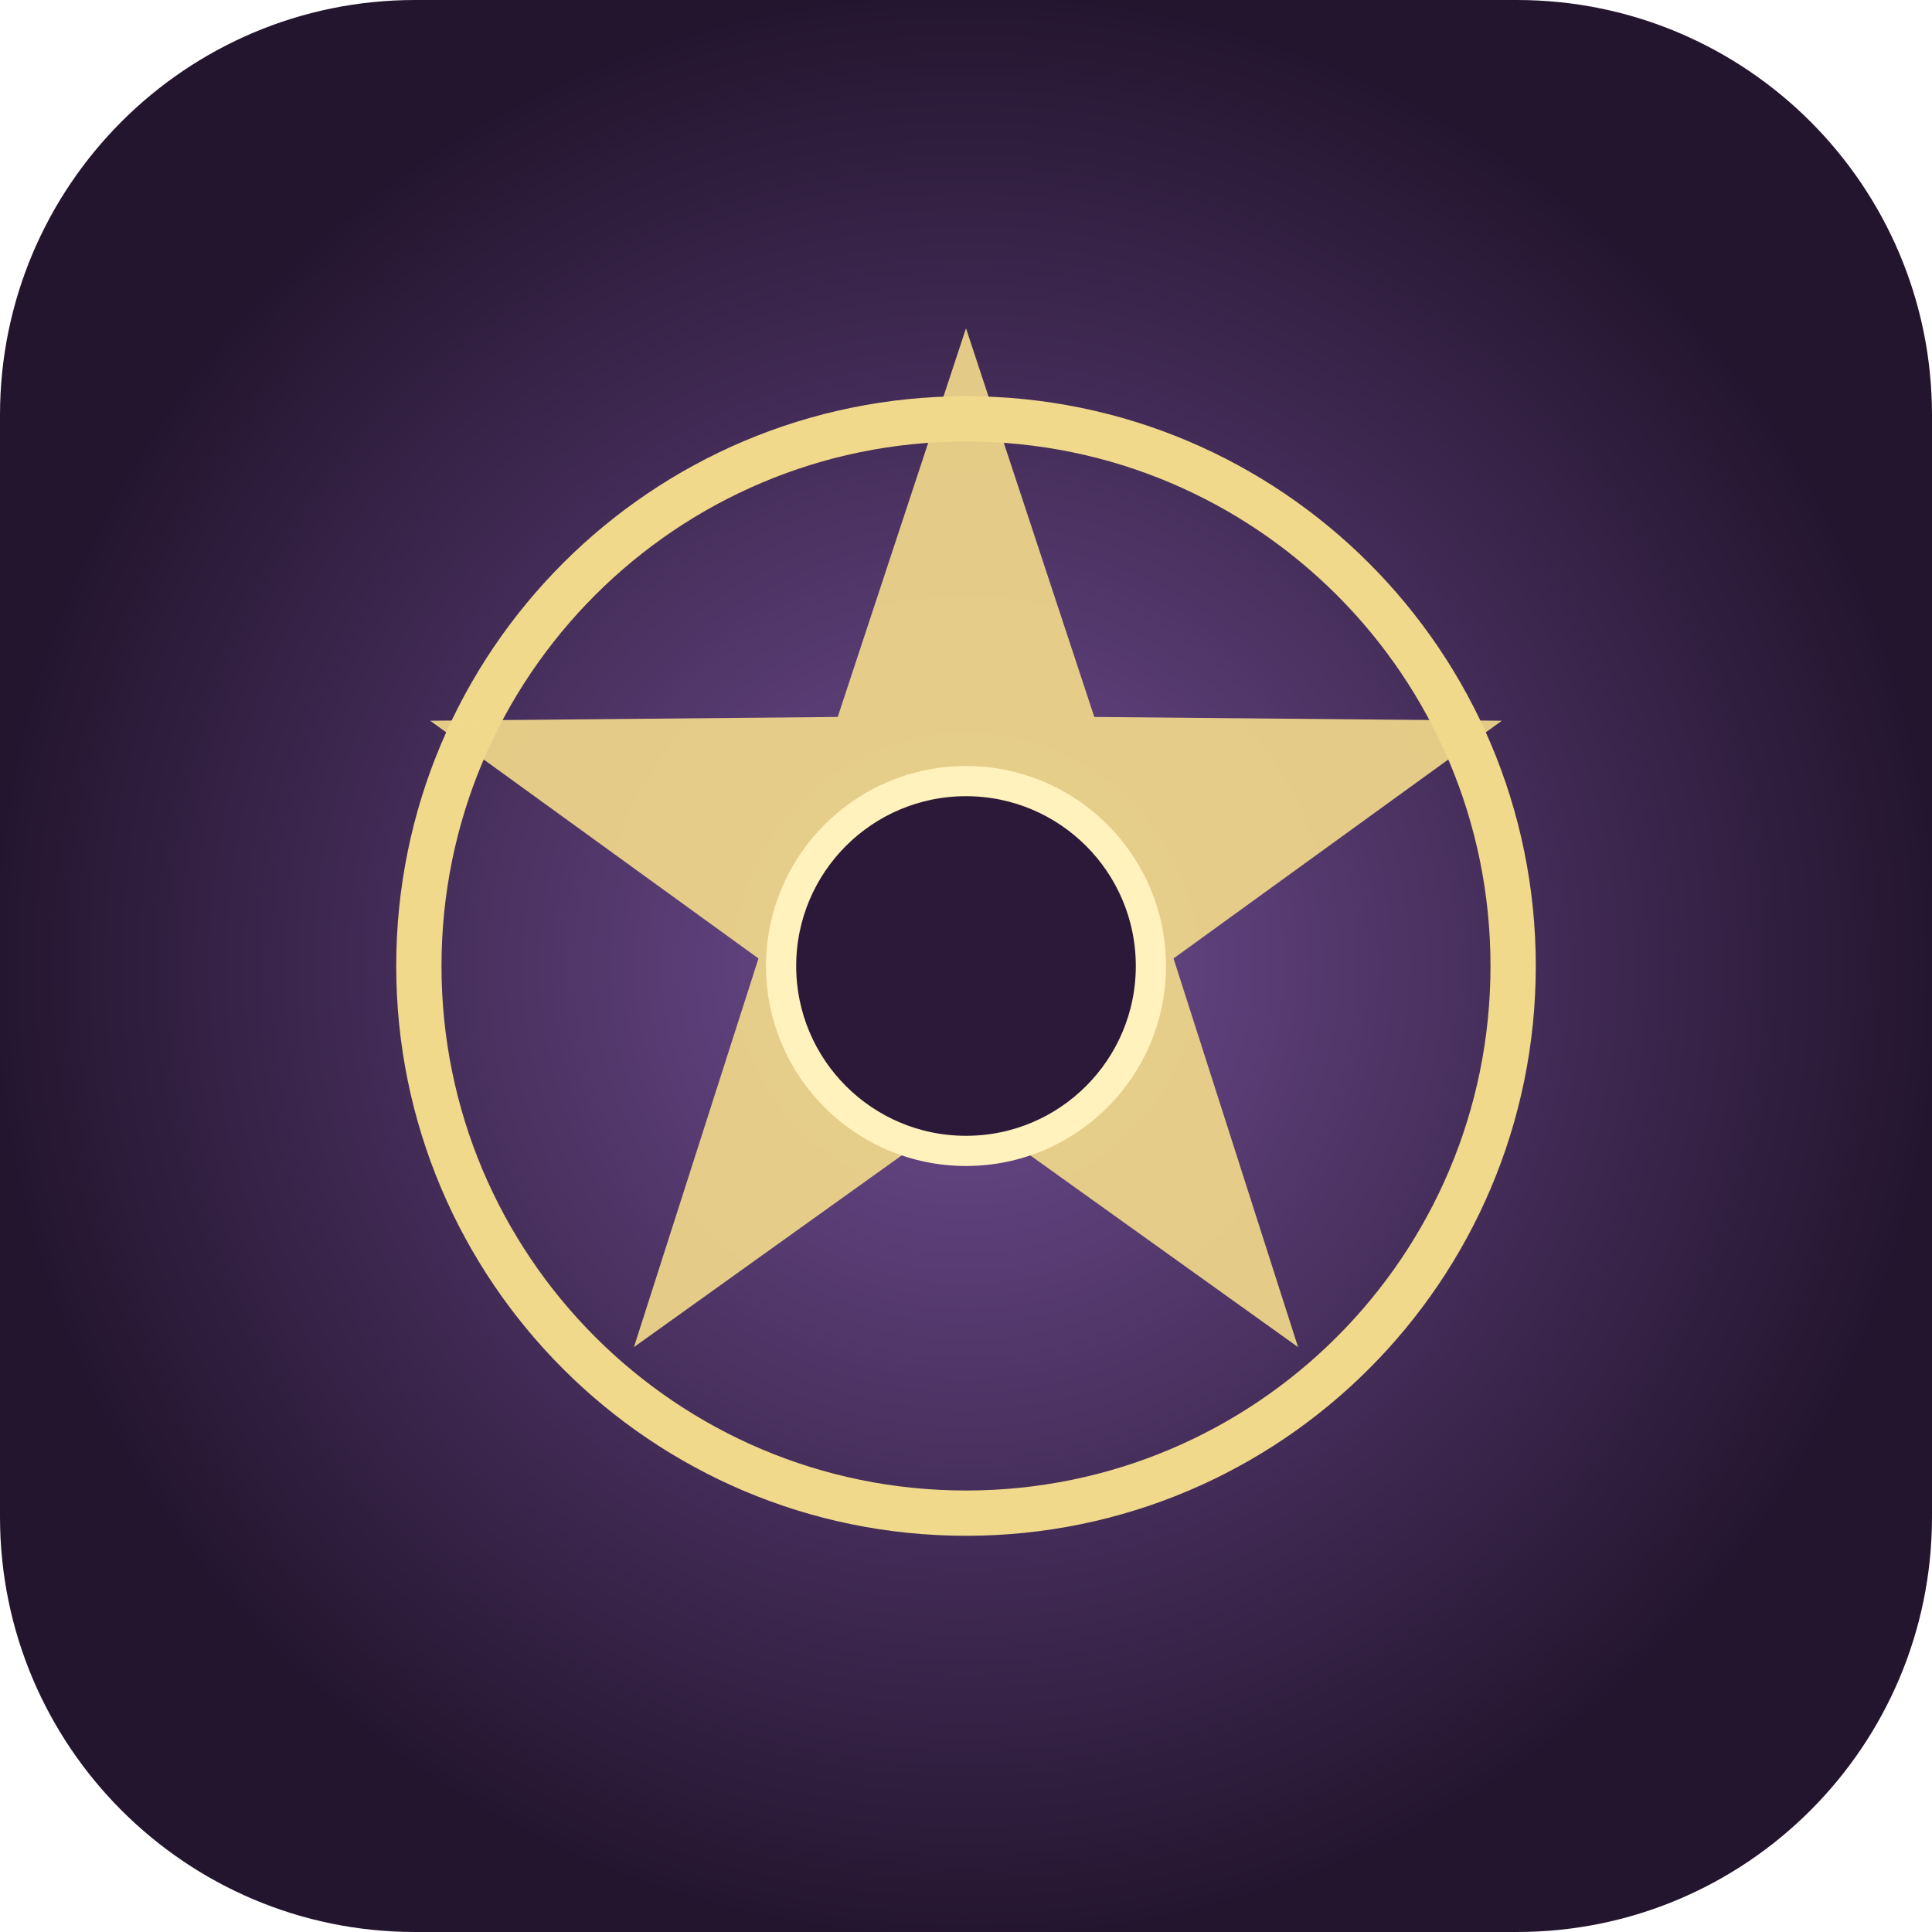
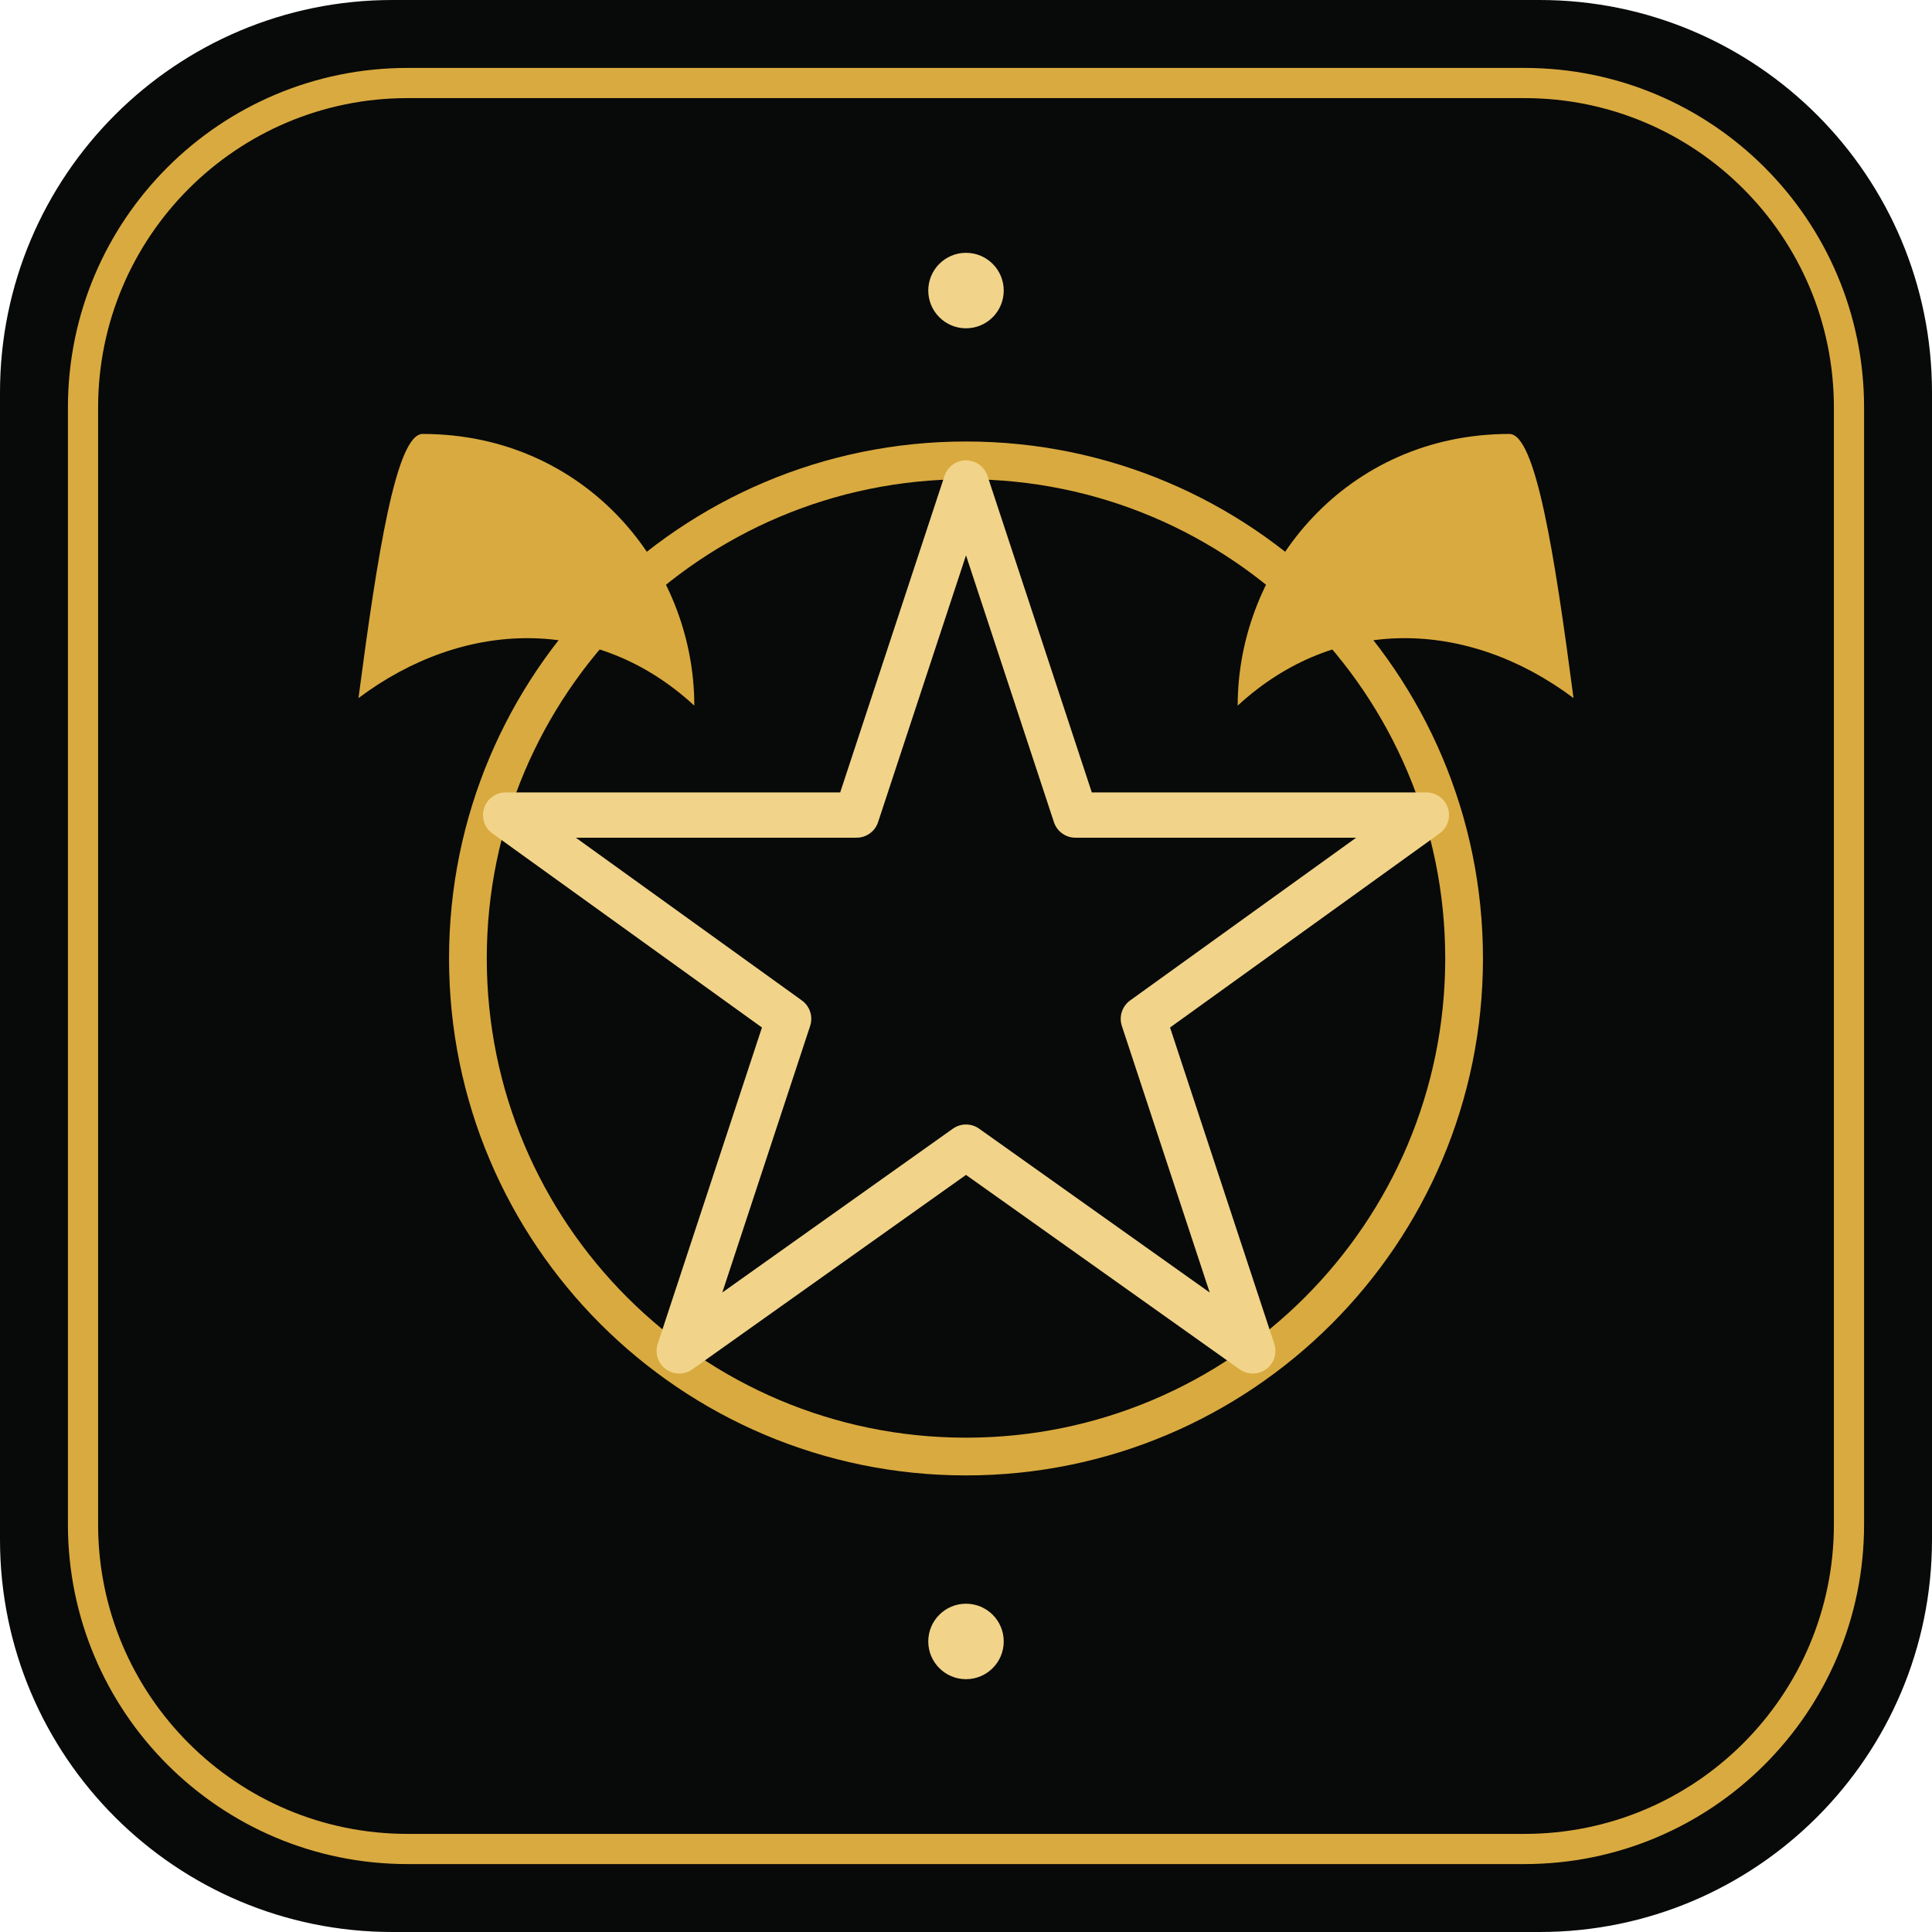
<svg xmlns="http://www.w3.org/2000/svg" viewBox="0 0 512 512">
-   <defs>
-     <radialGradient id="g">
-       <stop stop-color="#6f4d91" />
-       <stop offset="1" stop-color="#24152f" />
-     </radialGradient>
-   </defs>
-   <rect width="512" height="512" rx="110" fill="url(#g)" />
-   <circle cx="256" cy="256" r="145" fill="none" stroke="#f1d98b" stroke-width="12" />
-   <path d="M256 87l34 103 108 1-87 63 33 103-88-63-88 63 33-103-87-63 108-1z" fill="#f1d98b" opacity=".92" />
-   <circle cx="256" cy="256" r="49" fill="#2c1838" stroke="#fff2bd" stroke-width="8" />
+   <rect width="512" height="512" rx="104" fill="#080909" />
+   <rect x="22" y="22" width="468" height="468" rx="86" fill="none" stroke="#d9aa3f" stroke-width="8" />
+   <circle cx="256" cy="254" r="132" fill="none" stroke="#d9aa3f" stroke-width="10" />
+   <path d="M256 128l29 88h93l-75 54 29 88-76-54-76 54 29-88-75-54h93z" fill="none" stroke="#f1d489" stroke-width="12" stroke-linejoin="round" />
+   <path d="M112 115c43 0 72 35 72 72-26-24-61-23-89-2 5-38 10-70 17-70zm288 0c-43 0-72 35-72 72 26-24 61-23 89-2-5-38-10-70-17-70z" fill="#d9aa3f" />
+   <circle cx="256" cy="77" r="10" fill="#f1d489" />
+   <circle cx="256" cy="435" r="10" fill="#f1d489" />
</svg>
